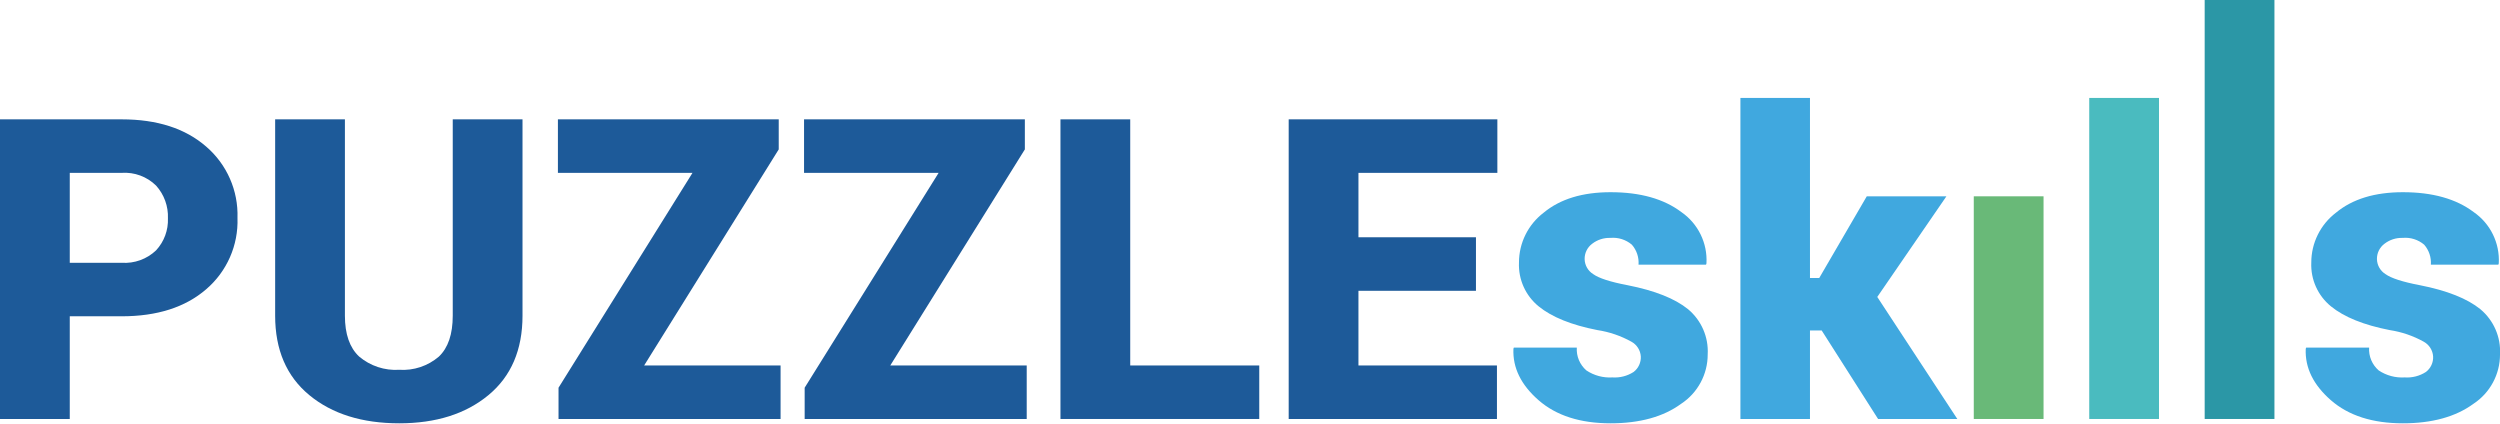
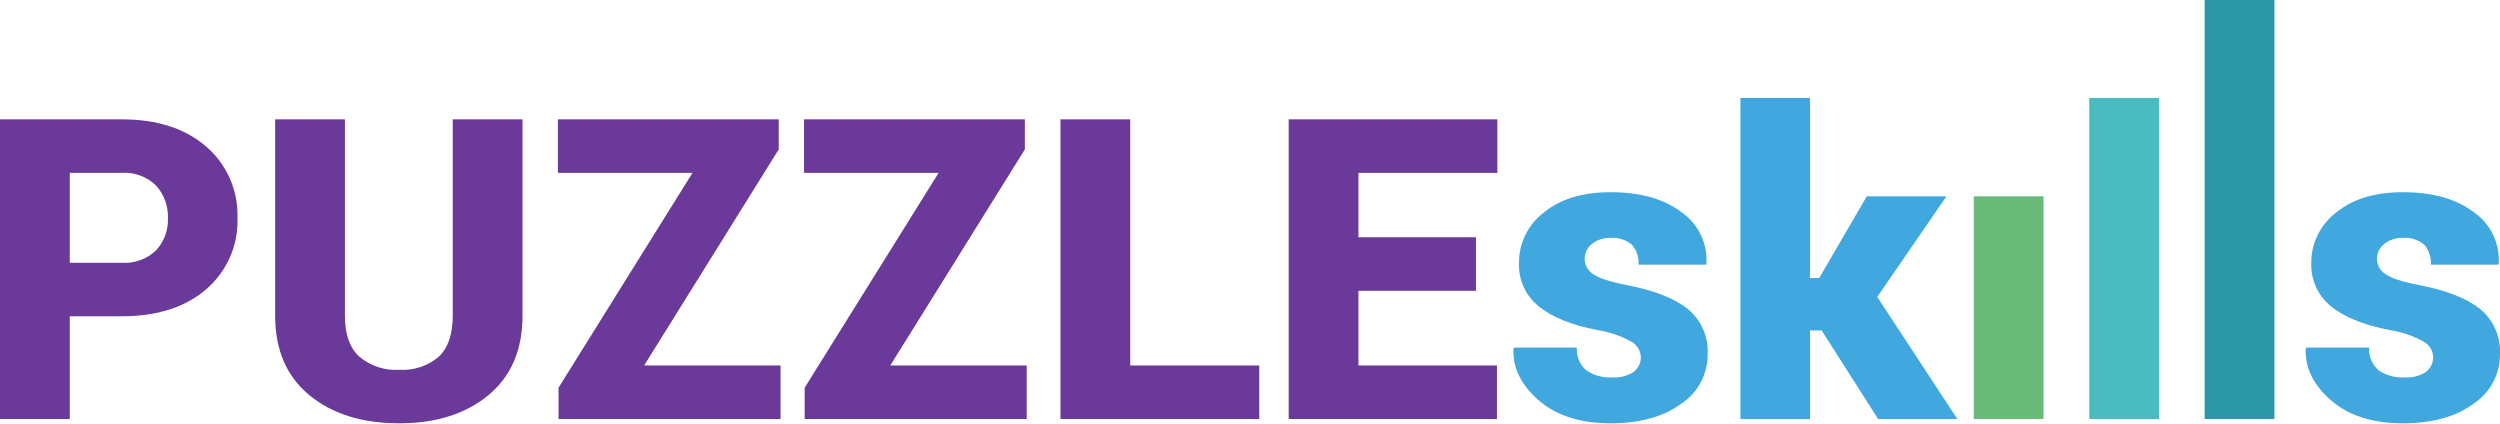
<svg xmlns="http://www.w3.org/2000/svg" viewBox="0 0 415.215 70.305">
  <defs>
    <style>
      .cls-1 {
-         fill: #1d5a99;
+         fill: #6A3999;
      }

      .cls-2 {
        fill: #40a8df;
      }

      .cls-3 {
        fill: #69b978;
      }

      .cls-4 {
        fill: #4abbbf;
      }

      .cls-5 {
        fill: #2b97a6;
      }
    </style>
  </defs>
  <g id="Ebene_2" data-name="Ebene 2">
    <g id="white">
      <g id="Neues_Symbol_1" data-name="Neues Symbol 1">
        <g>
          <path class="cls-1" d="M11.587,52.531V69.587H0V19.822H20.2q8.852,0,14.048,4.529a14.961,14.961,0,0,1,5.195,11.843,14.894,14.894,0,0,1-5.195,11.843q-5.196,4.496-14.048,4.495Zm0-8.887H20.2a7.528,7.528,0,0,0,5.725-2.067A7.403,7.403,0,0,0,27.891,36.262a7.678,7.678,0,0,0-1.965-5.435,7.429,7.429,0,0,0-5.725-2.119H11.587Z" />
          <path class="cls-1" d="M86.782,19.822V52.429q0,8.511-5.657,13.193-5.657,4.683-14.817,4.683-9.263,0-14.937-4.683Q45.698,60.941,45.698,52.429V19.822H57.285V52.429q0,4.581,2.358,6.785a9.395,9.395,0,0,0,6.665,2.204,9.192,9.192,0,0,0,6.58-2.188q2.307-2.187,2.307-6.802V19.822Z" />
          <path class="cls-1" d="M106.982,60.7h22.661v8.887H92.764V64.392l22.251-35.684H92.661V19.822h36.675v4.99Z" />
          <path class="cls-1" d="M147.861,60.7H170.523v8.887H133.643V64.392L155.894,28.708H133.54V19.822h36.674v4.99Z" />
          <path class="cls-1" d="M187.715,60.7H209.146v8.887H176.128V19.822h11.587Z" />
          <path class="cls-1" d="M245.136,48.293h-19.517V60.7h23.003v8.887H214.033V19.822h34.658v8.887H225.62V39.406h19.517Z" />
          <path class="cls-2" d="M272.515,59.197a3.015,3.015,0,0,0-1.555-2.443,16.778,16.778,0,0,0-5.657-1.932q-6.46-1.264-9.741-3.931a8.877,8.877,0,0,1-3.281-7.28,10.403,10.403,0,0,1,4.102-8.289q4.102-3.4,11.108-3.4,7.383,0,11.758,3.299a9.698,9.698,0,0,1,4.17,8.527l-.068.205H272.139a4.542,4.542,0,0,0-1.11-3.315,4.851,4.851,0,0,0-3.572-1.128,4.697,4.697,0,0,0-3.042.991,3.108,3.108,0,0,0-1.23,2.529,3.007,3.007,0,0,0,1.419,2.495q1.417,1.025,5.725,1.846,6.768,1.333,10.031,3.982a9.112,9.112,0,0,1,3.265,7.502,9.796,9.796,0,0,1-4.427,8.221q-4.427,3.229-11.706,3.229-7.554,0-11.946-3.828-4.392-3.828-4.187-8.545l.068-.205h10.459a4.634,4.634,0,0,0,1.589,3.794,6.994,6.994,0,0,0,4.324,1.162,5.77,5.77,0,0,0,3.521-.906A3.043,3.043,0,0,0,272.515,59.197Z" />
          <path class="cls-2" d="M302.559,54.89h-1.948V69.587H289.058V16.267h11.553V46.174h1.538l7.896-13.569H323.272L311.788,49.319l13.296,20.269H311.924Z" />
          <path class="cls-3" d="M339.404,69.587H327.817V32.605h11.587Z" />
          <path class="cls-4" d="M358.58,69.587H346.993V16.267h11.587Z" />
          <path class="cls-5" d="M377.753,69.587H366.166V0h11.587Z" />
          <path class="cls-2" d="M404.107,59.197a3.015,3.015,0,0,0-1.555-2.443,16.778,16.778,0,0,0-5.657-1.932q-6.46-1.264-9.741-3.931a8.877,8.877,0,0,1-3.281-7.28,10.403,10.403,0,0,1,4.102-8.289q4.102-3.4,11.108-3.4,7.383,0,11.758,3.299a9.698,9.698,0,0,1,4.17,8.527l-.068.205H403.731a4.543,4.543,0,0,0-1.11-3.315,4.851,4.851,0,0,0-3.572-1.128,4.697,4.697,0,0,0-3.042.991,3.108,3.108,0,0,0-1.23,2.529,3.007,3.007,0,0,0,1.419,2.495q1.417,1.025,5.725,1.846,6.768,1.333,10.031,3.982a9.112,9.112,0,0,1,3.265,7.502,9.796,9.796,0,0,1-4.427,8.221q-4.427,3.229-11.706,3.229-7.554,0-11.946-3.828-4.392-3.828-4.187-8.545l.068-.205h10.459a4.634,4.634,0,0,0,1.589,3.794,6.994,6.994,0,0,0,4.324,1.162,5.77,5.77,0,0,0,3.521-.906A3.043,3.043,0,0,0,404.107,59.197Z" />
        </g>
      </g>
    </g>
  </g>
</svg>
